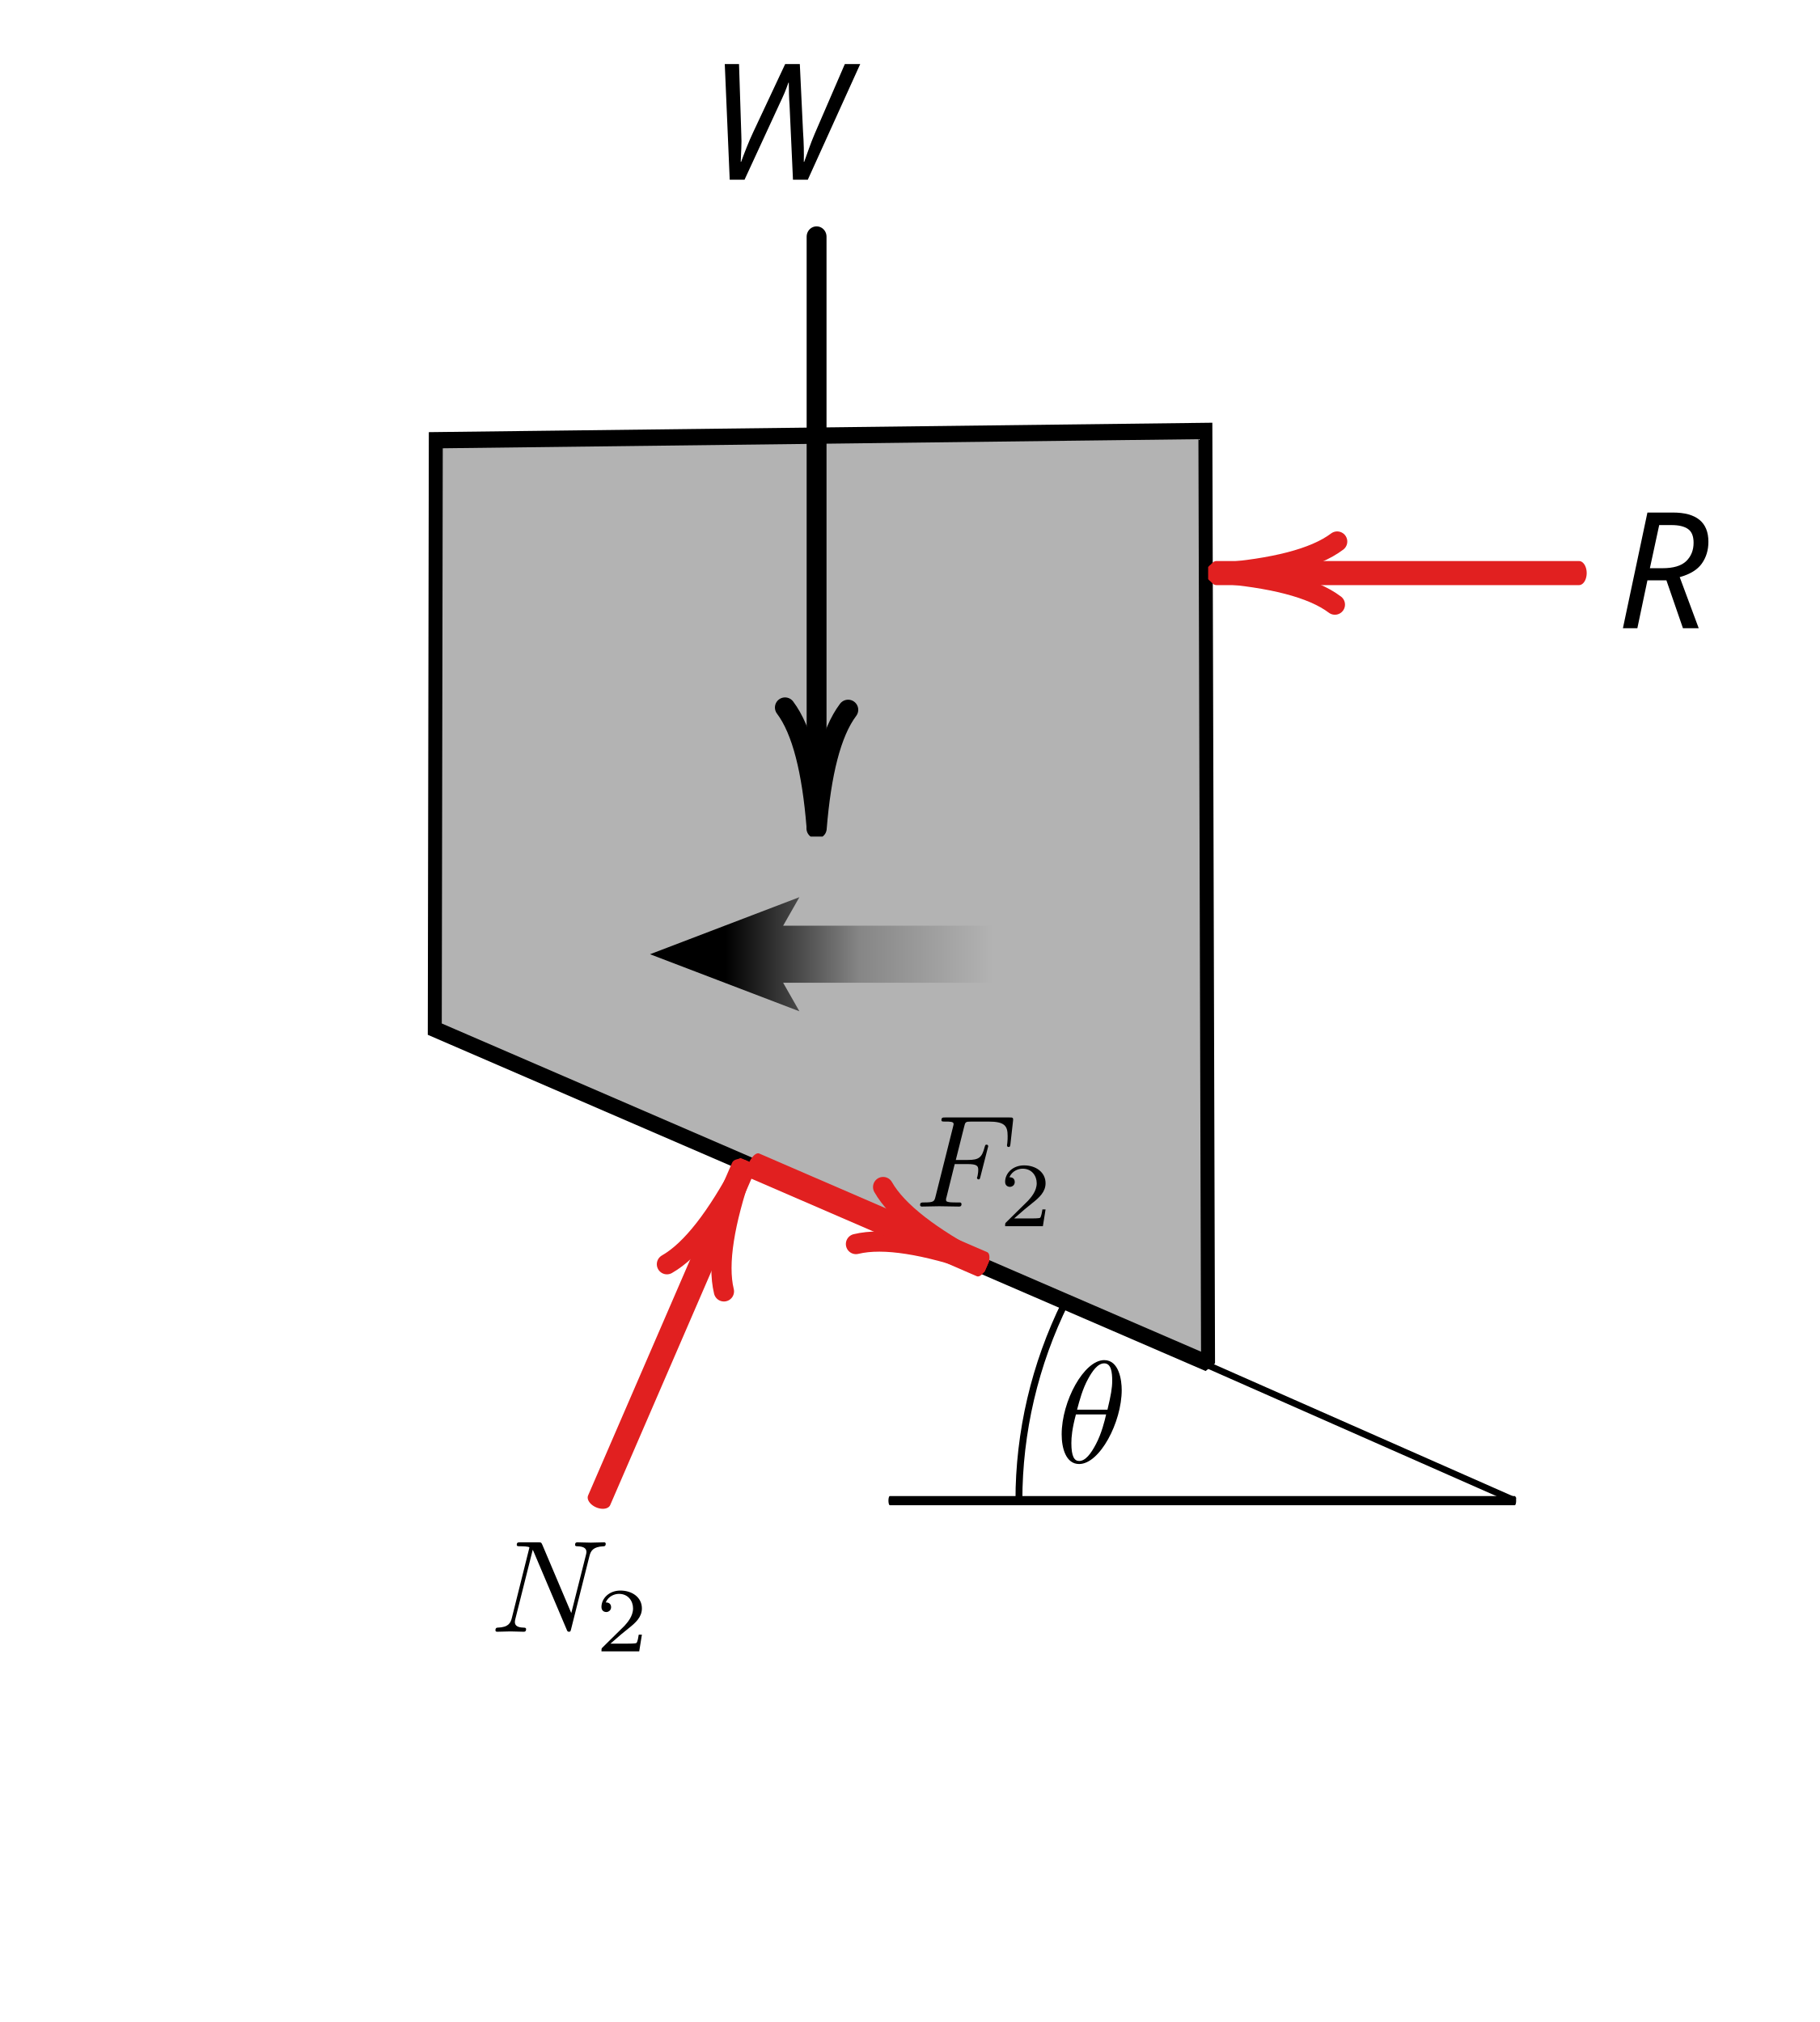
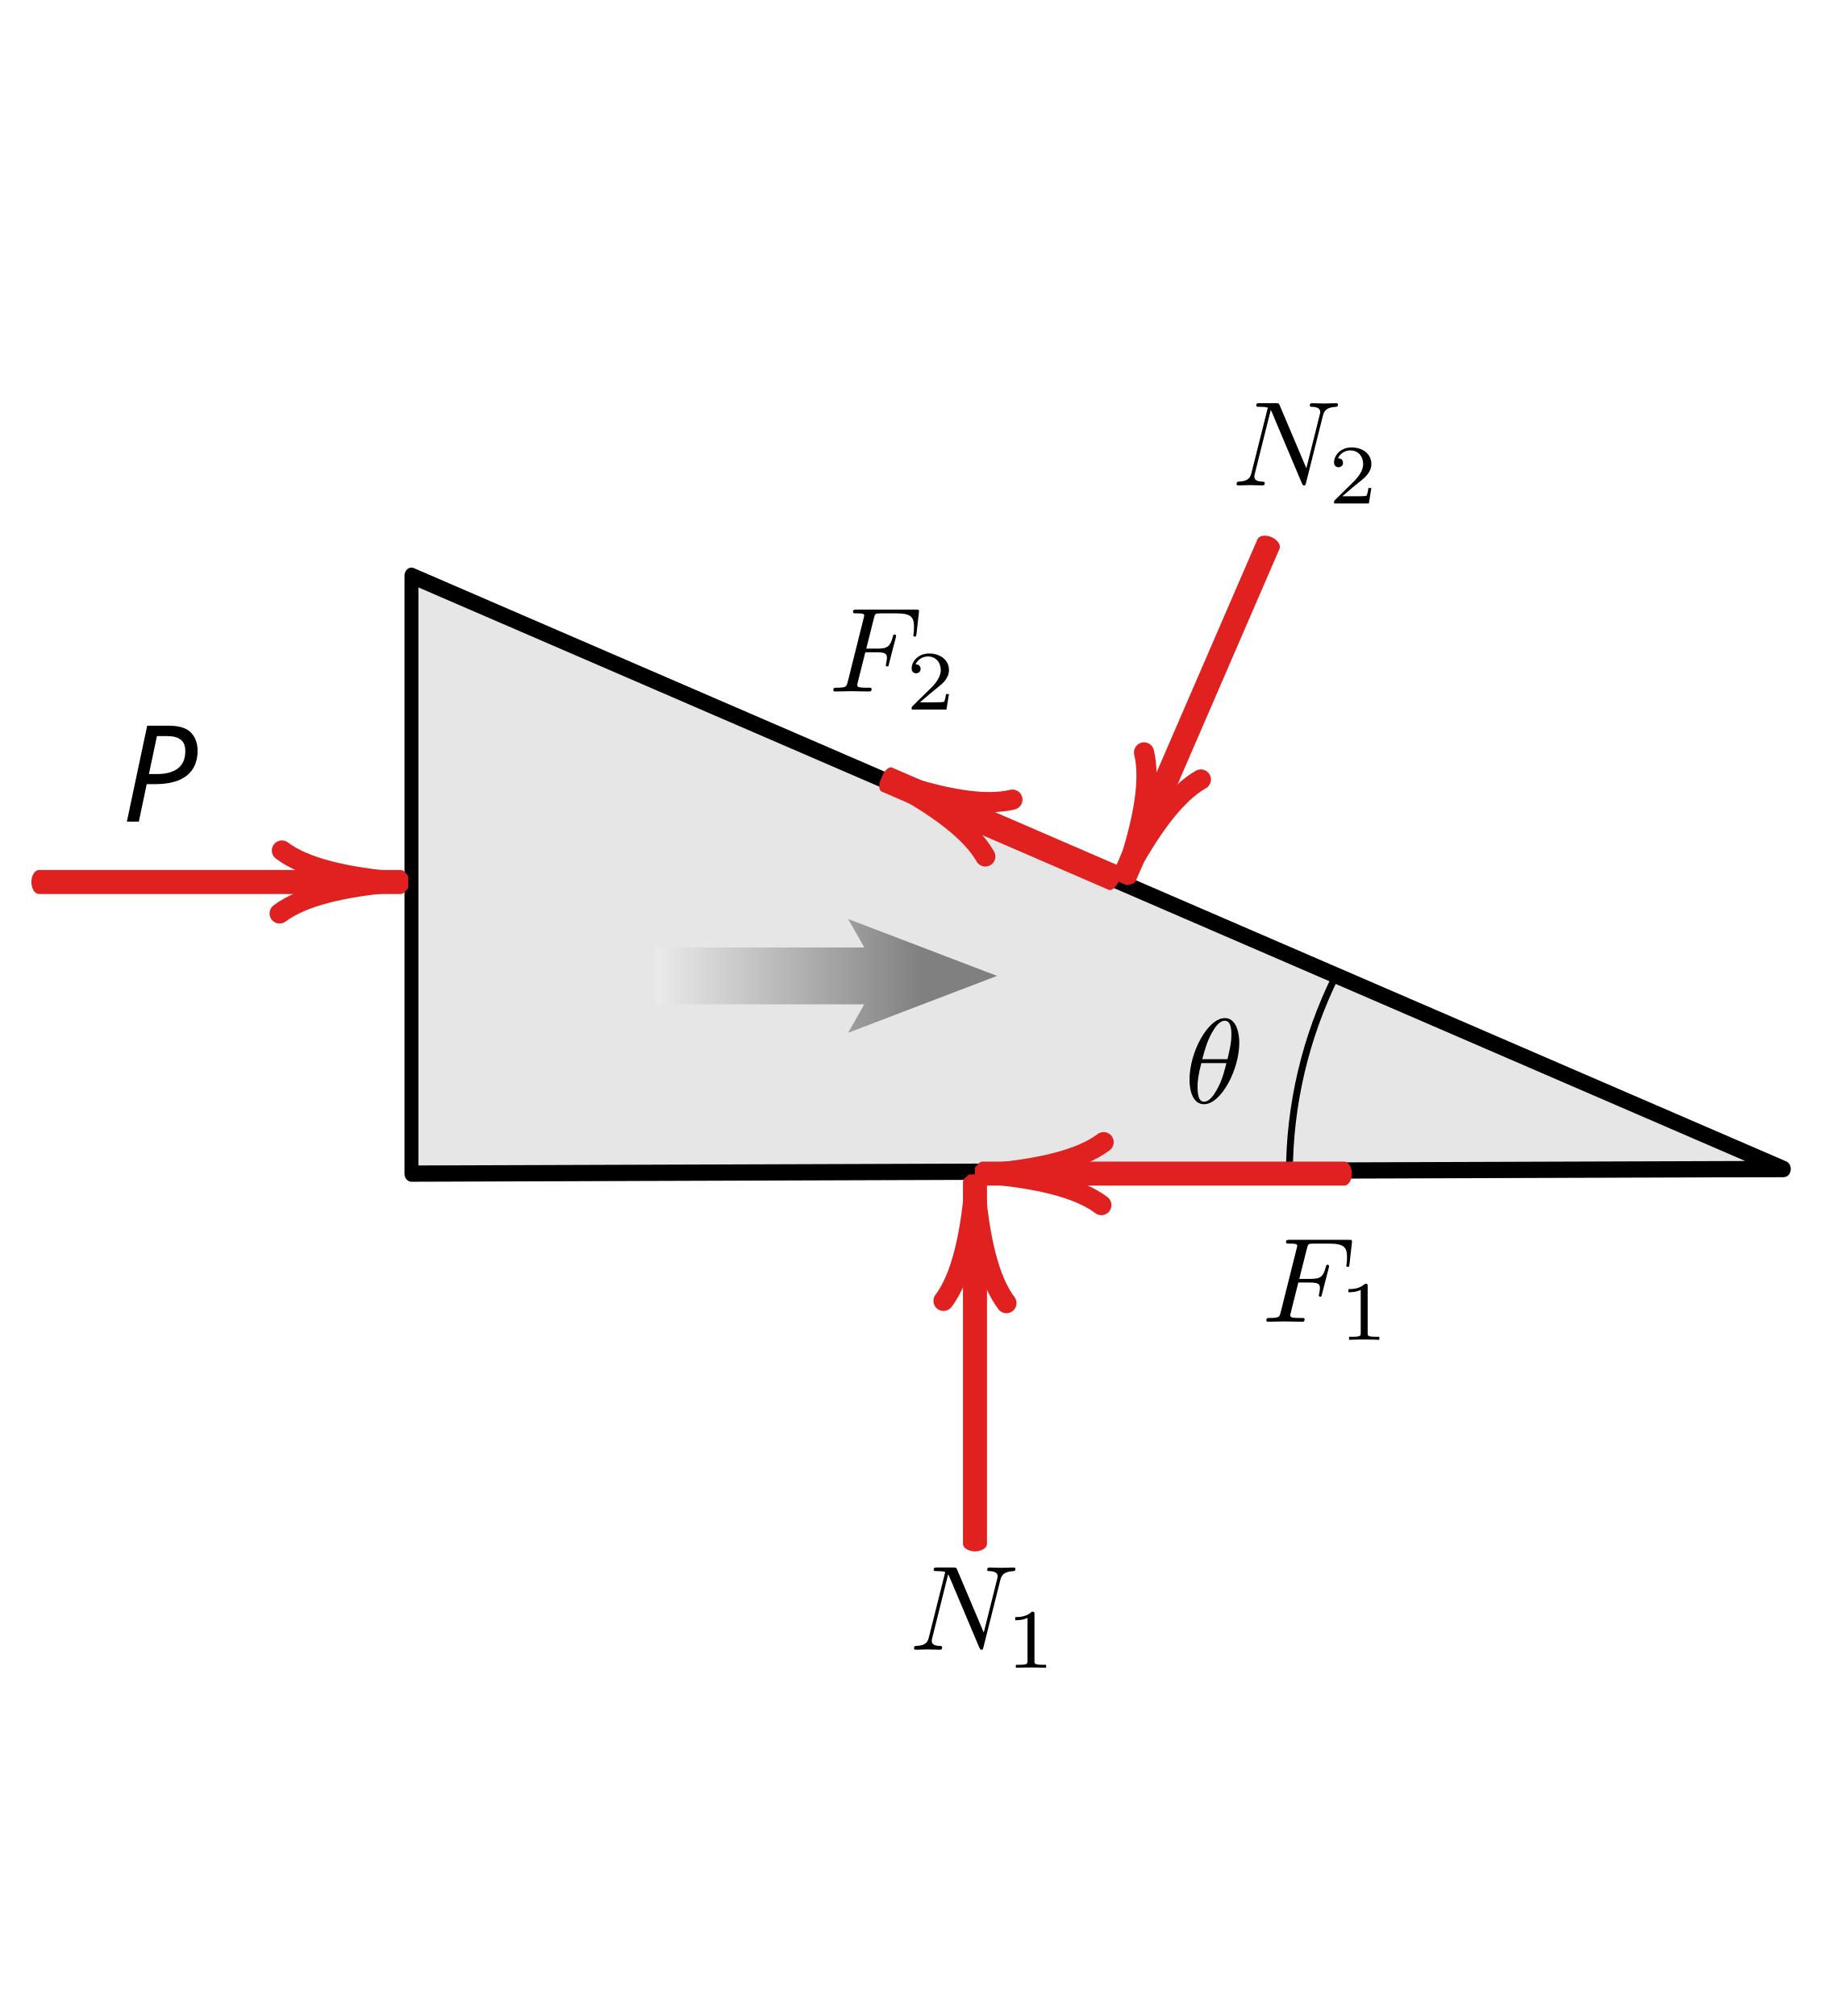
- <svg xmlns="http://www.w3.org/2000/svg" width="100%" height="100%" viewBox="0 0 180 200" version="1.1" xml:space="preserve" style="fill-rule:evenodd;clip-rule:evenodd;stroke-linecap:round;stroke-miterlimit:1.5;">
-   <g transform="matrix(1,0,0,1,-1669,0)">
-     <g id="wedge-example-fbd-2" transform="matrix(0.6,0,0,1,1550.8,-116)">
-       <rect x="197" y="116" width="300" height="200" style="fill:none;" />
-       <g transform="matrix(1,0,0,1,0,-1.46909)">
-         <g transform="matrix(1.16667,0,0,1,-76.4004,1.46909)">
-           <g transform="matrix(1.20798,0,0,0.845588,-71.0672,36.1218)">
-             <g transform="matrix(0.463977,0,0,0.541667,223.53,-90.2083)">
-               <path d="M173,436L172.743,563.179L367.672,635.364L367,434L173,436Z" style="fill:rgb(179,179,179);stroke:black;stroke-width:3.52px;" />
-             </g>
-             <g transform="matrix(0.290094,0,0,1,351.385,116)">
-               <path d="M19,154L271,154" style="fill:none;stroke:black;stroke-width:1.07px;stroke-linejoin:round;" />
-             </g>
-             <g transform="matrix(3.22222,0,0,3.04794,-378.778,-263.39)">
-               <path d="M234.688,167.389C233.576,169.772 233,172.37 233,175L251,175L234.688,167.389Z" style="fill:none;stroke:black;stroke-width:0.25px;" />
-             </g>
-           </g>
-           <g id="_1.5pt-Vector-Red" transform="matrix(1.08466e-15,12.3997,-1.42857,6.12323e-17,563.286,-4524.3)">
-             <rect x="376" y="144" width="4.9" height="11" style="fill:none;" />
-             <clipPath id="_clip1">
-               <rect x="376" y="144" width="4.9" height="11" />
-             </clipPath>
-             <g clip-path="url(#_clip1)">
-               <g transform="matrix(0.080647,0,-5.11374e-33,1.29268,348.173,-63.7317)">
-                 <g transform="matrix(1,0,0,0.773585,2,26.8679)">
-                   <path d="M403,178.5C397.599,178.061 393.529,177.085 391.268,175.38" style="fill:none;stroke:black;stroke-width:2px;stroke-linejoin:round;" />
-                 </g>
-                 <g transform="matrix(1,0,0,-0.773585,1.77402,303.038)">
-                   <path d="M403,178.5C397.599,178.061 393.529,177.085 391.268,175.38" style="fill:none;stroke:black;stroke-width:2px;stroke-linejoin:round;" />
-                 </g>
-               </g>
-               <g transform="matrix(0.0200387,-9.85944e-18,1.23875e-18,-0.24,373.75,177.82)">
-                 <path d="M118,118L351.818,118" style="fill:none;fill-rule:nonzero;stroke:black;stroke-width:8.19px;stroke-linejoin:round;stroke-miterlimit:10;" />
-               </g>
-             </g>
-           </g>
-           <g>
-             <g id="_1.5pt-Vector-Red1" transform="matrix(-10.9329,-9.3723e-16,1.7495e-16,-1,4569.38,322.184)">
+ <svg xmlns="http://www.w3.org/2000/svg" width="100%" height="100%" viewBox="0 0 181 200" version="1.1" xml:space="preserve" style="fill-rule:evenodd;clip-rule:evenodd;stroke-linecap:round;stroke-linejoin:round;stroke-miterlimit:1.5;">
+   <g transform="matrix(1,0,0,1,-1893,0)">
+     <g transform="matrix(0.6,0,0,1,1775.13,-116)">
+       <rect id="wedge-example-fbd-2" x="197" y="116" width="300" height="200" style="fill:none;" />
+       <g id="wedge-example-fbd-21">
+         <g transform="matrix(1.16667,0,0,1,-31.7187,-32)">
+           <g transform="matrix(1.42857,0,0,1,-148.714,0)">
+             <g transform="matrix(0.845588,0,0,0.845588,54.3529,36.1218)">
+               <g transform="matrix(0.463977,0,0,0.541667,223.53,-90.2083)">
+                 <path d="M98,665L98,535.5L445,664L98,665Z" style="fill:rgb(230,230,230);stroke:black;stroke-width:3.52px;" />
+               </g>
+               <g transform="matrix(3.22222,0,0,3.04794,-378.778,-263.39)">
+                 <path d="M234.688,167.389C233.576,169.772 233,172.37 233,175L251,175L234.688,167.389Z" style="fill:none;stroke:black;stroke-width:0.25px;stroke-linejoin:miter;" />
+               </g>
+             </g>
+             <g id="_1.5pt-Vector-Red" transform="matrix(7.65306,-1.97215e-31,5.23272e-32,1,-2633.55,86)">
              <rect x="376" y="144" width="4.9" height="11" style="fill:none;" />
-               <clipPath id="_clip2">
+               <clipPath id="_clip1">
                <rect x="376" y="144" width="4.9" height="11" />
              </clipPath>
-               <g clip-path="url(#_clip2)">
+               <g clip-path="url(#_clip1)">
                <g transform="matrix(0.130667,0,-8.28544e-33,1.29268,327.875,-63.7317)">
                  <g transform="matrix(1,0,0,0.773585,2,26.8679)">
-                     <path d="M403,178.5C397.599,178.061 393.529,177.085 391.268,175.38" style="fill:none;stroke:rgb(225,32,32);stroke-width:2px;stroke-linejoin:round;" />
+                     <path d="M403,178.5C397.599,178.061 393.529,177.085 391.268,175.38" style="fill:none;stroke:rgb(225,32,32);stroke-width:2px;" />
                  </g>
                  <g transform="matrix(1,0,0,-0.773585,1.77402,303.038)">
-                     <path d="M403,178.5C397.599,178.061 393.529,177.085 391.268,175.38" style="fill:none;stroke:rgb(225,32,32);stroke-width:2px;stroke-linejoin:round;" />
-                   </g>
-                 </g>
-                 <g transform="matrix(0.0200387,-9.85944e-18,1.23875e-18,-0.24,373.743,177.82)">
-                   <path d="M118,118L351.818,118" style="fill:none;fill-rule:nonzero;stroke:rgb(225,32,32);stroke-width:9.93px;stroke-linejoin:round;stroke-miterlimit:10;" />
-                 </g>
-               </g>
-             </g>
-             <g transform="matrix(1.71792,0,0,1.20255,425.771,75.7395)">
-               <g transform="matrix(13.3333,0,0,13.3333,31.2096,85.1507)">
-                             </g>
-               <text x="21.496px" y="85.151px" style="font-family:'CMUSerif-Italic', 'CMU Serif';font-weight:500;font-style:italic;font-size:13.333px;">R</text>
-             </g>
-           </g>
-           <g transform="matrix(1.71792,0,0,1.20255,384.209,253.044)">
+                     <path d="M403,178.5C397.599,178.061 393.529,177.085 391.268,175.38" style="fill:none;stroke:rgb(225,32,32);stroke-width:2px;" />
+                   </g>
+                 </g>
+                 <g transform="matrix(0.0200387,-9.85944e-18,1.23875e-18,-0.24,373.75,177.82)">
+                   <path d="M118,118L351.818,118" style="fill:none;fill-rule:nonzero;stroke:rgb(225,32,32);stroke-width:9.93px;stroke-miterlimit:10;" />
+                 </g>
+               </g>
+             </g>
+             <g transform="matrix(-1,-1.22465e-16,1.22465e-16,-1,700.947,469.249)">
+               <g id="_1.5pt-Vector-Red1" transform="matrix(3.0394,-7.02363,0.917755,0.397148,-946.249,2849.58)">
+                 <rect x="376" y="144" width="4.9" height="11" style="fill:none;" />
+                 <clipPath id="_clip2">
+                   <rect x="376" y="144" width="4.9" height="11" />
+                 </clipPath>
+                 <g clip-path="url(#_clip2)">
+                   <g transform="matrix(0.130667,0,-8.28544e-33,1.29268,327.875,-63.7317)">
+                     <g transform="matrix(1,0,0,0.773585,2,26.8679)">
+                       <path d="M403,178.5C397.599,178.061 393.529,177.085 391.268,175.38" style="fill:none;stroke:rgb(225,32,32);stroke-width:2px;" />
+                     </g>
+                     <g transform="matrix(1,0,0,-0.773585,1.77402,303.038)">
+                       <path d="M403,178.5C397.599,178.061 393.529,177.085 391.268,175.38" style="fill:none;stroke:rgb(225,32,32);stroke-width:2px;" />
+                     </g>
+                   </g>
+                   <g transform="matrix(0.0200387,-9.85944e-18,1.23875e-18,-0.24,373.75,177.82)">
+                     <path d="M118,118L351.818,118" style="fill:none;fill-rule:nonzero;stroke:rgb(225,32,32);stroke-width:9.93px;stroke-miterlimit:10;" />
+                   </g>
+                 </g>
+               </g>
+               <g transform="matrix(4.81344,2.08296,-0.397148,0.917755,-1401.6,-686.48)">
+                 <rect id="_1.5pt-Vector-Red2" x="376" y="144" width="4.9" height="11" style="fill:none;" />
+                 <clipPath id="_clip3">
+                   <rect id="_1.5pt-Vector-Red3" x="376" y="144" width="4.9" height="11" />
+                 </clipPath>
+                 <g clip-path="url(#_clip3)">
+                   <g transform="matrix(0.190665,0,-1.20899e-32,1.29268,303.528,-63.7317)">
+                     <g transform="matrix(1,0,0,0.773585,2,26.8679)">
+                       <path d="M403,178.5C397.599,178.061 393.529,177.085 391.268,175.38" style="fill:none;stroke:rgb(225,32,32);stroke-width:2px;" />
+                     </g>
+                     <g transform="matrix(1,0,0,-0.773585,1.77402,303.038)">
+                       <path d="M403,178.5C397.599,178.061 393.529,177.085 391.268,175.38" style="fill:none;stroke:rgb(225,32,32);stroke-width:2px;" />
+                     </g>
+                   </g>
+                   <g transform="matrix(0.0200387,-9.85944e-18,1.23875e-18,-0.24,373.75,177.82)">
+                     <path d="M118,118L351.818,118" style="fill:none;fill-rule:nonzero;stroke:rgb(225,32,32);stroke-width:10.8px;stroke-miterlimit:10;" />
+                   </g>
+                 </g>
+               </g>
+             </g>
+             <g id="_1.5pt-Vector-Red4" transform="matrix(9.99201e-16,-7.65306,1,1.2837e-16,188.218,3179.57)">
+               <rect x="376" y="144" width="4.9" height="11" style="fill:none;" />
+               <clipPath id="_clip4">
+                 <rect x="376" y="144" width="4.9" height="11" />
+               </clipPath>
+               <g clip-path="url(#_clip4)">
+                 <g transform="matrix(0.130667,0,-8.28544e-33,1.29268,327.875,-63.7317)">
+                   <g transform="matrix(1,0,0,0.773585,2,26.8679)">
+                     <path d="M403,178.5C397.599,178.061 393.529,177.085 391.268,175.38" style="fill:none;stroke:rgb(225,32,32);stroke-width:2px;" />
+                   </g>
+                   <g transform="matrix(1,0,0,-0.773585,1.77402,303.038)">
+                     <path d="M403,178.5C397.599,178.061 393.529,177.085 391.268,175.38" style="fill:none;stroke:rgb(225,32,32);stroke-width:2px;" />
+                   </g>
+                 </g>
+                 <g transform="matrix(0.0200387,-9.85944e-18,1.23875e-18,-0.24,373.75,177.82)">
+                   <path d="M118,118L351.818,118" style="fill:none;fill-rule:nonzero;stroke:rgb(225,32,32);stroke-width:9.93px;stroke-miterlimit:10;" />
+                 </g>
+               </g>
+             </g>
+             <g id="_1.5pt-Vector-Red5" transform="matrix(-7.65306,4.06644e-16,-5.53275e-17,-1,3252.77,413.931)">
+               <rect x="376" y="144" width="4.9" height="11" style="fill:none;" />
+               <clipPath id="_clip5">
+                 <rect x="376" y="144" width="4.9" height="11" />
+               </clipPath>
+               <g clip-path="url(#_clip5)">
+                 <g transform="matrix(0.130667,0,-8.28544e-33,1.29268,327.875,-63.7317)">
+                   <g transform="matrix(1,0,0,0.773585,2,26.8679)">
+                     <path d="M403,178.5C397.599,178.061 393.529,177.085 391.268,175.38" style="fill:none;stroke:rgb(225,32,32);stroke-width:2px;" />
+                   </g>
+                   <g transform="matrix(1,0,0,-0.773585,1.77402,303.038)">
+                     <path d="M403,178.5C397.599,178.061 393.529,177.085 391.268,175.38" style="fill:none;stroke:rgb(225,32,32);stroke-width:2px;" />
+                   </g>
+                 </g>
+                 <g transform="matrix(0.0200387,-9.85944e-18,1.23875e-18,-0.24,373.75,177.82)">
+                   <path d="M118,118L351.818,118" style="fill:none;fill-rule:nonzero;stroke:rgb(225,32,32);stroke-width:9.93px;stroke-miterlimit:10;" />
+                 </g>
+               </g>
+             </g>
+           </g>
+           <g transform="matrix(1.42857,0,0,1,364.032,251.089)">
            <g id="glyph0-1">
                        </g>
            <g transform="matrix(1,0,0,1,-0.422125,6.33248)">
              <g id="surface1">
                <g>
                  <g id="glyph0-11">
                    <g id="surface11">
                      <g>
                        <g id="glyph0-12">
                          <path d="M5.438,-5.969C5.438,-6.766 5.219,-8.422 4,-8.422C2.344,-8.422 0.5,-5.063 0.5,-2.313C0.5,-1.188 0.844,0.125 1.938,0.125C3.625,0.125 5.438,-3.297 5.438,-5.969ZM1.766,-4.344C1.969,-5.109 2.219,-6.063 2.688,-6.906C3.016,-7.5 3.453,-8.156 4,-8.156C4.578,-8.156 4.656,-7.406 4.656,-6.719C4.656,-6.125 4.547,-5.516 4.266,-4.344L1.766,-4.344ZM4.156,-3.953C4.031,-3.406 3.781,-2.391 3.328,-1.531C2.906,-0.719 2.453,-0.125 1.938,-0.125C1.547,-0.125 1.297,-0.484 1.297,-1.594C1.297,-2.094 1.359,-2.781 1.672,-3.953L4.156,-3.953Z" style="fill-rule:nonzero;" />
                        </g>
                      </g>
                    </g>
                  </g>
                </g>
              </g>
            </g>
          </g>
-           <g transform="matrix(1.71792,0,0,1.20255,297.372,31.3768)">
-             <g transform="matrix(13.3333,0,0,13.3333,34.7969,85.1507)">
+           <g transform="matrix(1.42857,0,0,1,194.199,112.509)">
+             <g transform="matrix(13.3333,0,0,13.3333,22.0365,117)">
                        </g>
-             <text x="21.496px" y="85.151px" style="font-family:'CMUSerif-Italic', 'CMU Serif';font-weight:500;font-style:italic;font-size:13.333px;">W</text>
-           </g>
-           <g transform="matrix(1.42857,2.44929e-16,-3.49899e-16,1,-158.316,-2.87013)">
-             <g id="_1.5pt-Vector-Red2" transform="matrix(3.0394,-7.02363,0.917755,0.397148,-946.249,2849.58)">
-               <rect x="376" y="144" width="4.9" height="11" style="fill:none;" />
-               <clipPath id="_clip3">
-                 <rect x="376" y="144" width="4.9" height="11" />
-               </clipPath>
-               <g clip-path="url(#_clip3)">
-                 <g transform="matrix(0.130667,0,-8.28544e-33,1.29268,327.875,-63.7317)">
-                   <g transform="matrix(1,0,0,0.773585,2,26.8679)">
-                     <path d="M403,178.5C397.599,178.061 393.529,177.085 391.268,175.38" style="fill:none;stroke:rgb(225,32,32);stroke-width:2px;stroke-linejoin:round;" />
-                   </g>
-                   <g transform="matrix(1,0,0,-0.773585,1.77402,303.038)">
-                     <path d="M403,178.5C397.599,178.061 393.529,177.085 391.268,175.38" style="fill:none;stroke:rgb(225,32,32);stroke-width:2px;stroke-linejoin:round;" />
-                   </g>
-                 </g>
-                 <g transform="matrix(0.0200387,-9.85944e-18,1.23875e-18,-0.24,373.75,177.82)">
-                   <path d="M118,118L351.818,118" style="fill:none;fill-rule:nonzero;stroke:rgb(225,32,32);stroke-width:9.93px;stroke-linejoin:round;stroke-miterlimit:10;" />
-                 </g>
-               </g>
-             </g>
-             <g id="_1.5pt-Vector-Red3" transform="matrix(4.81344,2.08296,-0.397148,0.917755,-1401.6,-686.48)">
-               <rect x="376" y="144" width="4.9" height="11" style="fill:none;" />
-               <clipPath id="_clip4">
-                 <rect x="376" y="144" width="4.9" height="11" />
-               </clipPath>
-               <g clip-path="url(#_clip4)">
-                 <g transform="matrix(0.190665,0,-1.20899e-32,1.29268,303.528,-63.7317)">
-                   <g transform="matrix(1,0,0,0.773585,2,26.8679)">
-                     <path d="M403,178.5C397.599,178.061 393.529,177.085 391.268,175.38" style="fill:none;stroke:rgb(225,32,32);stroke-width:2px;stroke-linejoin:round;" />
-                   </g>
-                   <g transform="matrix(1,0,0,-0.773585,1.77402,303.038)">
-                     <path d="M403,178.5C397.599,178.061 393.529,177.085 391.268,175.38" style="fill:none;stroke:rgb(225,32,32);stroke-width:2px;stroke-linejoin:round;" />
-                   </g>
-                 </g>
-                 <g transform="matrix(0.0200387,-9.85944e-18,1.23875e-18,-0.24,373.75,177.82)">
-                   <path d="M118,118L351.818,118" style="fill:none;fill-rule:nonzero;stroke:rgb(225,32,32);stroke-width:10.8px;stroke-linejoin:round;stroke-miterlimit:10;" />
-                 </g>
+             <text x="13px" y="117px" style="font-family:'CMUSerif-Italic', 'CMU Serif';font-weight:500;font-style:italic;font-size:13.333px;">P</text>
+           </g>
+           <g transform="matrix(1.42857,0,0,1,310.168,205.996)">
+             <g id="surface12">
+               <g transform="matrix(1,0,0,1,1.9982,10.6032)">
+                 <g id="glyph0-13">
+                   <path d="M3.625,-3.891L4.781,-3.891C5.672,-3.891 5.766,-3.688 5.766,-3.344C5.766,-3.266 5.766,-3.125 5.688,-2.766C5.672,-2.703 5.656,-2.656 5.656,-2.625C5.656,-2.531 5.719,-2.484 5.797,-2.484C5.922,-2.484 5.922,-2.516 5.969,-2.734L6.641,-5.328C6.672,-5.469 6.672,-5.484 6.672,-5.516C6.672,-5.547 6.641,-5.656 6.531,-5.656C6.406,-5.656 6.391,-5.594 6.344,-5.406C6.094,-4.469 5.828,-4.25 4.813,-4.25L3.719,-4.25L4.484,-7.297C4.594,-7.703 4.609,-7.75 5.125,-7.75L6.703,-7.75C8.172,-7.75 8.453,-7.359 8.453,-6.438C8.453,-6.172 8.453,-6.125 8.422,-5.797C8.391,-5.641 8.391,-5.625 8.391,-5.578C8.391,-5.516 8.422,-5.438 8.531,-5.438C8.672,-5.438 8.672,-5.516 8.703,-5.734L8.938,-7.813C8.984,-8.125 8.922,-8.125 8.625,-8.125L2.766,-8.125C2.516,-8.125 2.406,-8.125 2.406,-7.891C2.406,-7.75 2.516,-7.75 2.734,-7.75C3.172,-7.75 3.516,-7.75 3.516,-7.547C3.516,-7.5 3.516,-7.469 3.453,-7.25L1.875,-0.938C1.75,-0.469 1.734,-0.375 0.781,-0.375C0.578,-0.375 0.453,-0.375 0.453,-0.141C0.453,0 0.594,0 0.641,0C0.984,0 1.859,-0.031 2.219,-0.031C2.609,-0.031 3.594,0 4,0C4.094,0 4.25,0 4.25,-0.234C4.25,-0.328 4.172,-0.344 4.172,-0.359C4.141,-0.375 4.109,-0.375 3.844,-0.375C3.578,-0.375 3.516,-0.375 3.219,-0.391C2.875,-0.438 2.828,-0.484 2.828,-0.641C2.828,-0.656 2.828,-0.734 2.875,-0.906L3.625,-3.891Z" style="fill-rule:nonzero;" />
+                 </g>
+               </g>
+               <g transform="matrix(1,0,0,1,9.6866,12.396)">
+                 <g id="glyph1-1">
+                   <path d="M4.234,-1.531L3.938,-1.531C3.922,-1.344 3.828,-0.844 3.734,-0.766C3.656,-0.719 3.016,-0.719 2.891,-0.719L1.359,-0.719C2.234,-1.484 2.531,-1.719 3.031,-2.125C3.656,-2.609 4.234,-3.125 4.234,-3.922C4.234,-4.938 3.344,-5.563 2.266,-5.563C1.234,-5.563 0.531,-4.828 0.531,-4.063C0.531,-3.641 0.891,-3.594 0.969,-3.594C1.172,-3.594 1.422,-3.734 1.422,-4.031C1.422,-4.188 1.359,-4.484 0.922,-4.484C1.188,-5.078 1.75,-5.266 2.141,-5.266C2.984,-5.266 3.422,-4.609 3.422,-3.922C3.422,-3.203 2.891,-2.625 2.625,-2.313L0.609,-0.328C0.531,-0.25 0.531,-0.234 0.531,0L3.984,0L4.234,-1.531Z" style="fill-rule:nonzero;" />
+                 </g>
+               </g>
+             </g>
+           </g>
+           <g transform="matrix(1.42857,0,0,1,367.288,185.553)">
+             <g id="surface13">
+               <g transform="matrix(1,0,0,1,1.9982,10.6032)">
+                 <g id="glyph0-14">
+                   <path d="M9.031,-6.906C9.156,-7.391 9.375,-7.75 10.328,-7.797C10.391,-7.797 10.531,-7.813 10.531,-8.031C10.531,-8.047 10.531,-8.156 10.375,-8.156C9.984,-8.156 9.563,-8.125 9.172,-8.125C8.766,-8.125 8.344,-8.156 7.953,-8.156C7.875,-8.156 7.734,-8.156 7.734,-7.922C7.734,-7.797 7.859,-7.797 7.953,-7.797C8.625,-7.781 8.766,-7.531 8.766,-7.266C8.766,-7.234 8.734,-7.047 8.719,-7.016L7.391,-1.703L4.75,-7.938C4.656,-8.156 4.641,-8.156 4.359,-8.156L2.766,-8.156C2.516,-8.156 2.422,-8.156 2.422,-7.922C2.422,-7.797 2.516,-7.797 2.75,-7.797C2.813,-7.797 3.563,-7.797 3.563,-7.688L1.953,-1.266C1.844,-0.781 1.641,-0.406 0.672,-0.375C0.594,-0.375 0.469,-0.359 0.469,-0.125C0.469,-0.047 0.531,0 0.625,0C1,0 1.422,-0.031 1.813,-0.031C2.219,-0.031 2.656,0 3.047,0C3.109,0 3.266,0 3.266,-0.234C3.266,-0.359 3.156,-0.375 3.031,-0.375C2.328,-0.391 2.234,-0.656 2.234,-0.891C2.234,-0.984 2.25,-1.047 2.281,-1.172L3.859,-7.484C3.906,-7.406 3.906,-7.391 3.969,-7.266L6.938,-0.234C7.031,-0.031 7.063,0 7.172,0C7.297,0 7.297,-0.031 7.359,-0.25L9.031,-6.906Z" style="fill-rule:nonzero;" />
+                 </g>
+               </g>
+               <g transform="matrix(1,0,0,1,11.6042,12.396)">
+                 <g id="glyph1-11">
+                   <path d="M4.234,-1.531L3.938,-1.531C3.922,-1.344 3.828,-0.844 3.734,-0.766C3.656,-0.719 3.016,-0.719 2.891,-0.719L1.359,-0.719C2.234,-1.484 2.531,-1.719 3.031,-2.125C3.656,-2.609 4.234,-3.125 4.234,-3.922C4.234,-4.938 3.344,-5.563 2.266,-5.563C1.234,-5.563 0.531,-4.828 0.531,-4.063C0.531,-3.641 0.891,-3.594 0.969,-3.594C1.172,-3.594 1.422,-3.734 1.422,-4.031C1.422,-4.188 1.359,-4.484 0.922,-4.484C1.188,-5.078 1.75,-5.266 2.141,-5.266C2.984,-5.266 3.422,-4.609 3.422,-3.922C3.422,-3.203 2.891,-2.625 2.625,-2.313L0.609,-0.328C0.531,-0.25 0.531,-0.234 0.531,0L3.984,0L4.234,-1.531Z" style="fill-rule:nonzero;" />
+                 </g>
+               </g>
+             </g>
+           </g>
+           <g transform="matrix(1.42857,0,0,1,321.574,301.059)">
+             <g id="surface14">
+               <g transform="matrix(1,0,0,1,1.9982,10.6032)">
+                 <g id="glyph0-15">
+                   <path d="M9.031,-6.906C9.156,-7.391 9.375,-7.75 10.328,-7.797C10.391,-7.797 10.531,-7.813 10.531,-8.031C10.531,-8.047 10.531,-8.156 10.375,-8.156C9.984,-8.156 9.563,-8.125 9.172,-8.125C8.766,-8.125 8.344,-8.156 7.953,-8.156C7.875,-8.156 7.734,-8.156 7.734,-7.922C7.734,-7.797 7.859,-7.797 7.953,-7.797C8.625,-7.781 8.766,-7.531 8.766,-7.266C8.766,-7.234 8.734,-7.047 8.719,-7.016L7.391,-1.703L4.75,-7.938C4.656,-8.156 4.641,-8.156 4.359,-8.156L2.766,-8.156C2.516,-8.156 2.422,-8.156 2.422,-7.922C2.422,-7.797 2.516,-7.797 2.75,-7.797C2.813,-7.797 3.563,-7.797 3.563,-7.688L1.953,-1.266C1.844,-0.781 1.641,-0.406 0.672,-0.375C0.594,-0.375 0.469,-0.359 0.469,-0.125C0.469,-0.047 0.531,0 0.625,0C1,0 1.422,-0.031 1.813,-0.031C2.219,-0.031 2.656,0 3.047,0C3.109,0 3.266,0 3.266,-0.234C3.266,-0.359 3.156,-0.375 3.031,-0.375C2.328,-0.391 2.234,-0.656 2.234,-0.891C2.234,-0.984 2.25,-1.047 2.281,-1.172L3.859,-7.484C3.906,-7.406 3.906,-7.391 3.969,-7.266L6.938,-0.234C7.031,-0.031 7.063,0 7.172,0C7.297,0 7.297,-0.031 7.359,-0.25L9.031,-6.906Z" style="fill-rule:nonzero;" />
+                 </g>
+               </g>
+               <g transform="matrix(1,0,0,1,11.6042,12.396)">
+                 <g id="glyph1-12">
+                   <path d="M2.813,-5.328C2.813,-5.547 2.781,-5.563 2.547,-5.563C2.016,-5.031 1.25,-5.031 0.906,-5.031L0.906,-4.719C1.109,-4.719 1.672,-4.719 2.125,-4.953L2.125,-0.688C2.125,-0.406 2.125,-0.297 1.297,-0.297L0.969,-0.297L0.969,0C1.125,-0.016 2.156,-0.031 2.469,-0.031C2.719,-0.031 3.781,-0.016 3.969,0L3.969,-0.297L3.641,-0.297C2.813,-0.297 2.813,-0.406 2.813,-0.688L2.813,-5.328Z" style="fill-rule:nonzero;" />
+                 </g>
+               </g>
+             </g>
+           </g>
+           <g transform="matrix(1.42857,0,0,1,222.553,215.876)">
+             <g transform="matrix(1,0,0,1,106.283,63.2488)">
+               <g id="surface15">
+                 <g>
+                   <g id="glyph0-16">
+                     <path d="M3.625,-3.891L4.781,-3.891C5.672,-3.891 5.766,-3.688 5.766,-3.344C5.766,-3.266 5.766,-3.125 5.688,-2.766C5.672,-2.703 5.656,-2.656 5.656,-2.625C5.656,-2.531 5.719,-2.484 5.797,-2.484C5.922,-2.484 5.922,-2.516 5.969,-2.734L6.641,-5.328C6.672,-5.469 6.672,-5.484 6.672,-5.516C6.672,-5.547 6.641,-5.656 6.531,-5.656C6.406,-5.656 6.391,-5.594 6.344,-5.406C6.094,-4.469 5.828,-4.25 4.813,-4.25L3.719,-4.25L4.484,-7.297C4.594,-7.703 4.609,-7.75 5.125,-7.75L6.703,-7.75C8.172,-7.75 8.453,-7.359 8.453,-6.438C8.453,-6.172 8.453,-6.125 8.422,-5.797C8.391,-5.641 8.391,-5.625 8.391,-5.578C8.391,-5.516 8.422,-5.438 8.531,-5.438C8.672,-5.438 8.672,-5.516 8.703,-5.734L8.938,-7.813C8.984,-8.125 8.922,-8.125 8.625,-8.125L2.766,-8.125C2.516,-8.125 2.406,-8.125 2.406,-7.891C2.406,-7.75 2.516,-7.75 2.734,-7.75C3.172,-7.75 3.516,-7.75 3.516,-7.547C3.516,-7.5 3.516,-7.469 3.453,-7.25L1.875,-0.938C1.75,-0.469 1.734,-0.375 0.781,-0.375C0.578,-0.375 0.453,-0.375 0.453,-0.141C0.453,0 0.594,0 0.641,0C0.984,0 1.859,-0.031 2.219,-0.031C2.609,-0.031 3.594,0 4,0C4.094,0 4.25,0 4.25,-0.234C4.25,-0.328 4.172,-0.344 4.172,-0.359C4.141,-0.375 4.109,-0.375 3.844,-0.375C3.578,-0.375 3.516,-0.375 3.219,-0.391C2.875,-0.438 2.828,-0.484 2.828,-0.641C2.828,-0.656 2.828,-0.734 2.875,-0.906L3.625,-3.891Z" style="fill-rule:nonzero;" />
+                   </g>
+                 </g>
+               </g>
+             </g>
+             <g transform="matrix(1,0,0,1,113.972,65.0416)">
+               <g id="glyph1-13">
+                 <path d="M2.813,-5.328C2.813,-5.547 2.781,-5.563 2.547,-5.563C2.016,-5.031 1.25,-5.031 0.906,-5.031L0.906,-4.719C1.109,-4.719 1.672,-4.719 2.125,-4.953L2.125,-0.688C2.125,-0.406 2.125,-0.297 1.297,-0.297L0.969,-0.297L0.969,0C1.125,-0.016 2.156,-0.031 2.469,-0.031C2.719,-0.031 3.781,-0.016 3.969,0L3.969,-0.297L3.641,-0.297C2.813,-0.297 2.813,-0.406 2.813,-0.688L2.813,-5.328Z" style="fill-rule:nonzero;" />
              </g>
            </g>
          </g>
        </g>
-         <g id="impending-motion-arrow" transform="matrix(-1.41502,0,0,0.626072,1428.02,154.784)">
-           <path d="M754.306,95.663L754.306,86.649L778.738,86.649L776.845,82.142L794.246,91.156L776.845,100.171L778.738,95.663L754.306,95.663Z" style="fill:url(#_Linear5);" />
-         </g>
-         <g transform="matrix(1,0,0,1,12.006,17.3773)">
-           <g id="glyph-0-1" transform="matrix(1.66667,0,0,1,335.827,219.435)">
-             <g>
-               <path d="M3.922,-4.203L5.188,-4.203C6.156,-4.203 6.25,-4 6.25,-3.625C6.25,-3.531 6.25,-3.375 6.172,-2.984C6.141,-2.922 6.125,-2.875 6.125,-2.844C6.125,-2.75 6.203,-2.688 6.281,-2.688C6.406,-2.688 6.406,-2.734 6.469,-2.969L7.188,-5.781C7.234,-5.922 7.234,-5.953 7.234,-5.984C7.234,-6.016 7.203,-6.125 7.078,-6.125C6.938,-6.125 6.938,-6.063 6.875,-5.859C6.609,-4.844 6.313,-4.609 5.203,-4.609L4.031,-4.609L4.859,-7.906C4.969,-8.359 4.984,-8.406 5.563,-8.406L7.266,-8.406C8.859,-8.406 9.156,-7.984 9.156,-6.984C9.156,-6.688 9.156,-6.625 9.125,-6.281C9.094,-6.109 9.094,-6.094 9.094,-6.047C9.094,-5.984 9.125,-5.891 9.25,-5.891C9.391,-5.891 9.406,-5.969 9.438,-6.219L9.688,-8.453C9.734,-8.813 9.656,-8.813 9.344,-8.813L2.984,-8.813C2.734,-8.813 2.609,-8.813 2.609,-8.547C2.609,-8.406 2.719,-8.406 2.969,-8.406C3.453,-8.406 3.813,-8.406 3.813,-8.172C3.813,-8.125 3.813,-8.094 3.75,-7.859L2.031,-1.016C1.906,-0.5 1.875,-0.406 0.859,-0.406C0.641,-0.406 0.5,-0.406 0.5,-0.156C0.5,0 0.641,0 0.688,0C1.063,0 2.016,-0.031 2.391,-0.031C2.828,-0.031 3.906,0 4.328,0C4.438,0 4.594,0 4.594,-0.25C4.594,-0.344 4.516,-0.375 4.516,-0.391C4.484,-0.406 4.453,-0.406 4.156,-0.406C3.875,-0.406 3.813,-0.406 3.484,-0.422C3.109,-0.469 3.063,-0.516 3.063,-0.688C3.063,-0.719 3.063,-0.797 3.125,-0.984L3.922,-4.203Z" style="fill-rule:nonzero;" />
-             </g>
-           </g>
-           <g id="glyph-1-1" transform="matrix(1.66667,0,0,1,349.709,221.377)">
-             <g>
-               <path d="M4.578,-1.656L4.266,-1.656C4.234,-1.453 4.156,-0.922 4.031,-0.828C3.953,-0.766 3.266,-0.766 3.141,-0.766L1.469,-0.766C2.422,-1.609 2.734,-1.859 3.281,-2.297C3.953,-2.828 4.578,-3.391 4.578,-4.25C4.578,-5.344 3.609,-6.016 2.453,-6.016C1.328,-6.016 0.578,-5.234 0.578,-4.391C0.578,-3.938 0.953,-3.891 1.047,-3.891C1.266,-3.891 1.531,-4.047 1.531,-4.375C1.531,-4.531 1.469,-4.844 1,-4.844C1.281,-5.484 1.891,-5.688 2.313,-5.688C3.219,-5.688 3.703,-4.984 3.703,-4.25C3.703,-3.469 3.141,-2.844 2.844,-2.516L0.656,-0.359C0.578,-0.266 0.578,-0.25 0.578,0L4.313,0L4.578,-1.656Z" style="fill-rule:nonzero;" />
-             </g>
-           </g>
-         </g>
-         <g transform="matrix(1,0,0,1,-56.2628,59.4167)">
-           <g id="glyph-0-11" transform="matrix(1.66667,0,0,1,334.096,219.451)">
-             <g>
-               <path d="M9.797,-7.484C9.922,-8 10.156,-8.406 11.188,-8.453C11.25,-8.453 11.406,-8.453 11.406,-8.703C11.406,-8.719 11.406,-8.844 11.25,-8.844C10.813,-8.844 10.359,-8.813 9.938,-8.813C9.5,-8.813 9.047,-8.844 8.609,-8.844C8.531,-8.844 8.375,-8.844 8.375,-8.594C8.375,-8.453 8.516,-8.453 8.609,-8.453C9.359,-8.438 9.5,-8.156 9.5,-7.875C9.5,-7.844 9.469,-7.641 9.453,-7.609L8,-1.844L5.141,-8.594C5.031,-8.828 5.031,-8.844 4.734,-8.844L2.984,-8.844C2.734,-8.844 2.609,-8.844 2.609,-8.594C2.609,-8.453 2.734,-8.453 2.984,-8.453C3.047,-8.453 3.859,-8.453 3.859,-8.328L2.125,-1.375C2,-0.859 1.781,-0.438 0.719,-0.406C0.641,-0.406 0.5,-0.391 0.5,-0.141C0.5,-0.047 0.563,0 0.672,0C1.094,0 1.547,-0.031 1.969,-0.031C2.406,-0.031 2.875,0 3.297,0C3.375,0 3.531,0 3.531,-0.266C3.531,-0.391 3.422,-0.406 3.281,-0.406C2.531,-0.422 2.422,-0.719 2.422,-0.969C2.422,-1.063 2.438,-1.125 2.469,-1.266L4.188,-8.109C4.234,-8.031 4.234,-8 4.297,-7.875L7.531,-0.25C7.609,-0.031 7.656,0 7.766,0C7.922,0 7.922,-0.031 7.984,-0.266L9.797,-7.484Z" style="fill-rule:nonzero;" />
-             </g>
-           </g>
-           <g id="glyph-1-11" transform="matrix(1.66667,0,0,1,351.44,221.393)">
-             <g>
-               <path d="M4.578,-1.656L4.266,-1.656C4.234,-1.453 4.156,-0.922 4.031,-0.828C3.953,-0.766 3.266,-0.766 3.141,-0.766L1.469,-0.766C2.422,-1.609 2.734,-1.859 3.281,-2.297C3.953,-2.828 4.578,-3.391 4.578,-4.25C4.578,-5.344 3.609,-6.016 2.453,-6.016C1.328,-6.016 0.578,-5.234 0.578,-4.391C0.578,-3.938 0.953,-3.891 1.047,-3.891C1.266,-3.891 1.531,-4.047 1.531,-4.375C1.531,-4.531 1.469,-4.844 1,-4.844C1.281,-5.484 1.891,-5.688 2.313,-5.688C3.219,-5.688 3.703,-4.984 3.703,-4.25C3.703,-3.469 3.141,-2.844 2.844,-2.516L0.656,-0.359C0.578,-0.266 0.578,-0.25 0.578,0L4.313,0L4.578,-1.656Z" style="fill-rule:nonzero;" />
-             </g>
-           </g>
+         <g id="impending-motion-arrow" transform="matrix(1.41502,0,0,0.626072,-762.579,155.744)">
+           <path d="M754.306,95.663L754.306,86.649L778.738,86.649L776.845,82.142L794.246,91.156L776.845,100.171L778.738,95.663L754.306,95.663Z" style="fill:url(#_Linear6);" />
        </g>
      </g>
    </g>
  </g>
  <defs>
-     <linearGradient id="_Linear5" x1="0" y1="0" x2="1" y2="0" gradientUnits="userSpaceOnUse" gradientTransform="matrix(31.1269,0,0,3.90296,754.306,91.1561)">
-       <stop offset="0" style="stop-color:rgb(179,179,179);stop-opacity:1" />
-       <stop offset="0.5" style="stop-color:rgb(134,134,134);stop-opacity:1" />
-       <stop offset="1" style="stop-color:black;stop-opacity:1" />
+     <linearGradient id="_Linear6" x1="0" y1="0" x2="1" y2="0" gradientUnits="userSpaceOnUse" gradientTransform="matrix(31.1269,0,0,3.90296,754.306,91.1561)">
+       <stop offset="0" style="stop-color:rgb(235,235,235);stop-opacity:1" />
+       <stop offset="1" style="stop-color:rgb(128,128,128);stop-opacity:1" />
    </linearGradient>
  </defs>
</svg>
